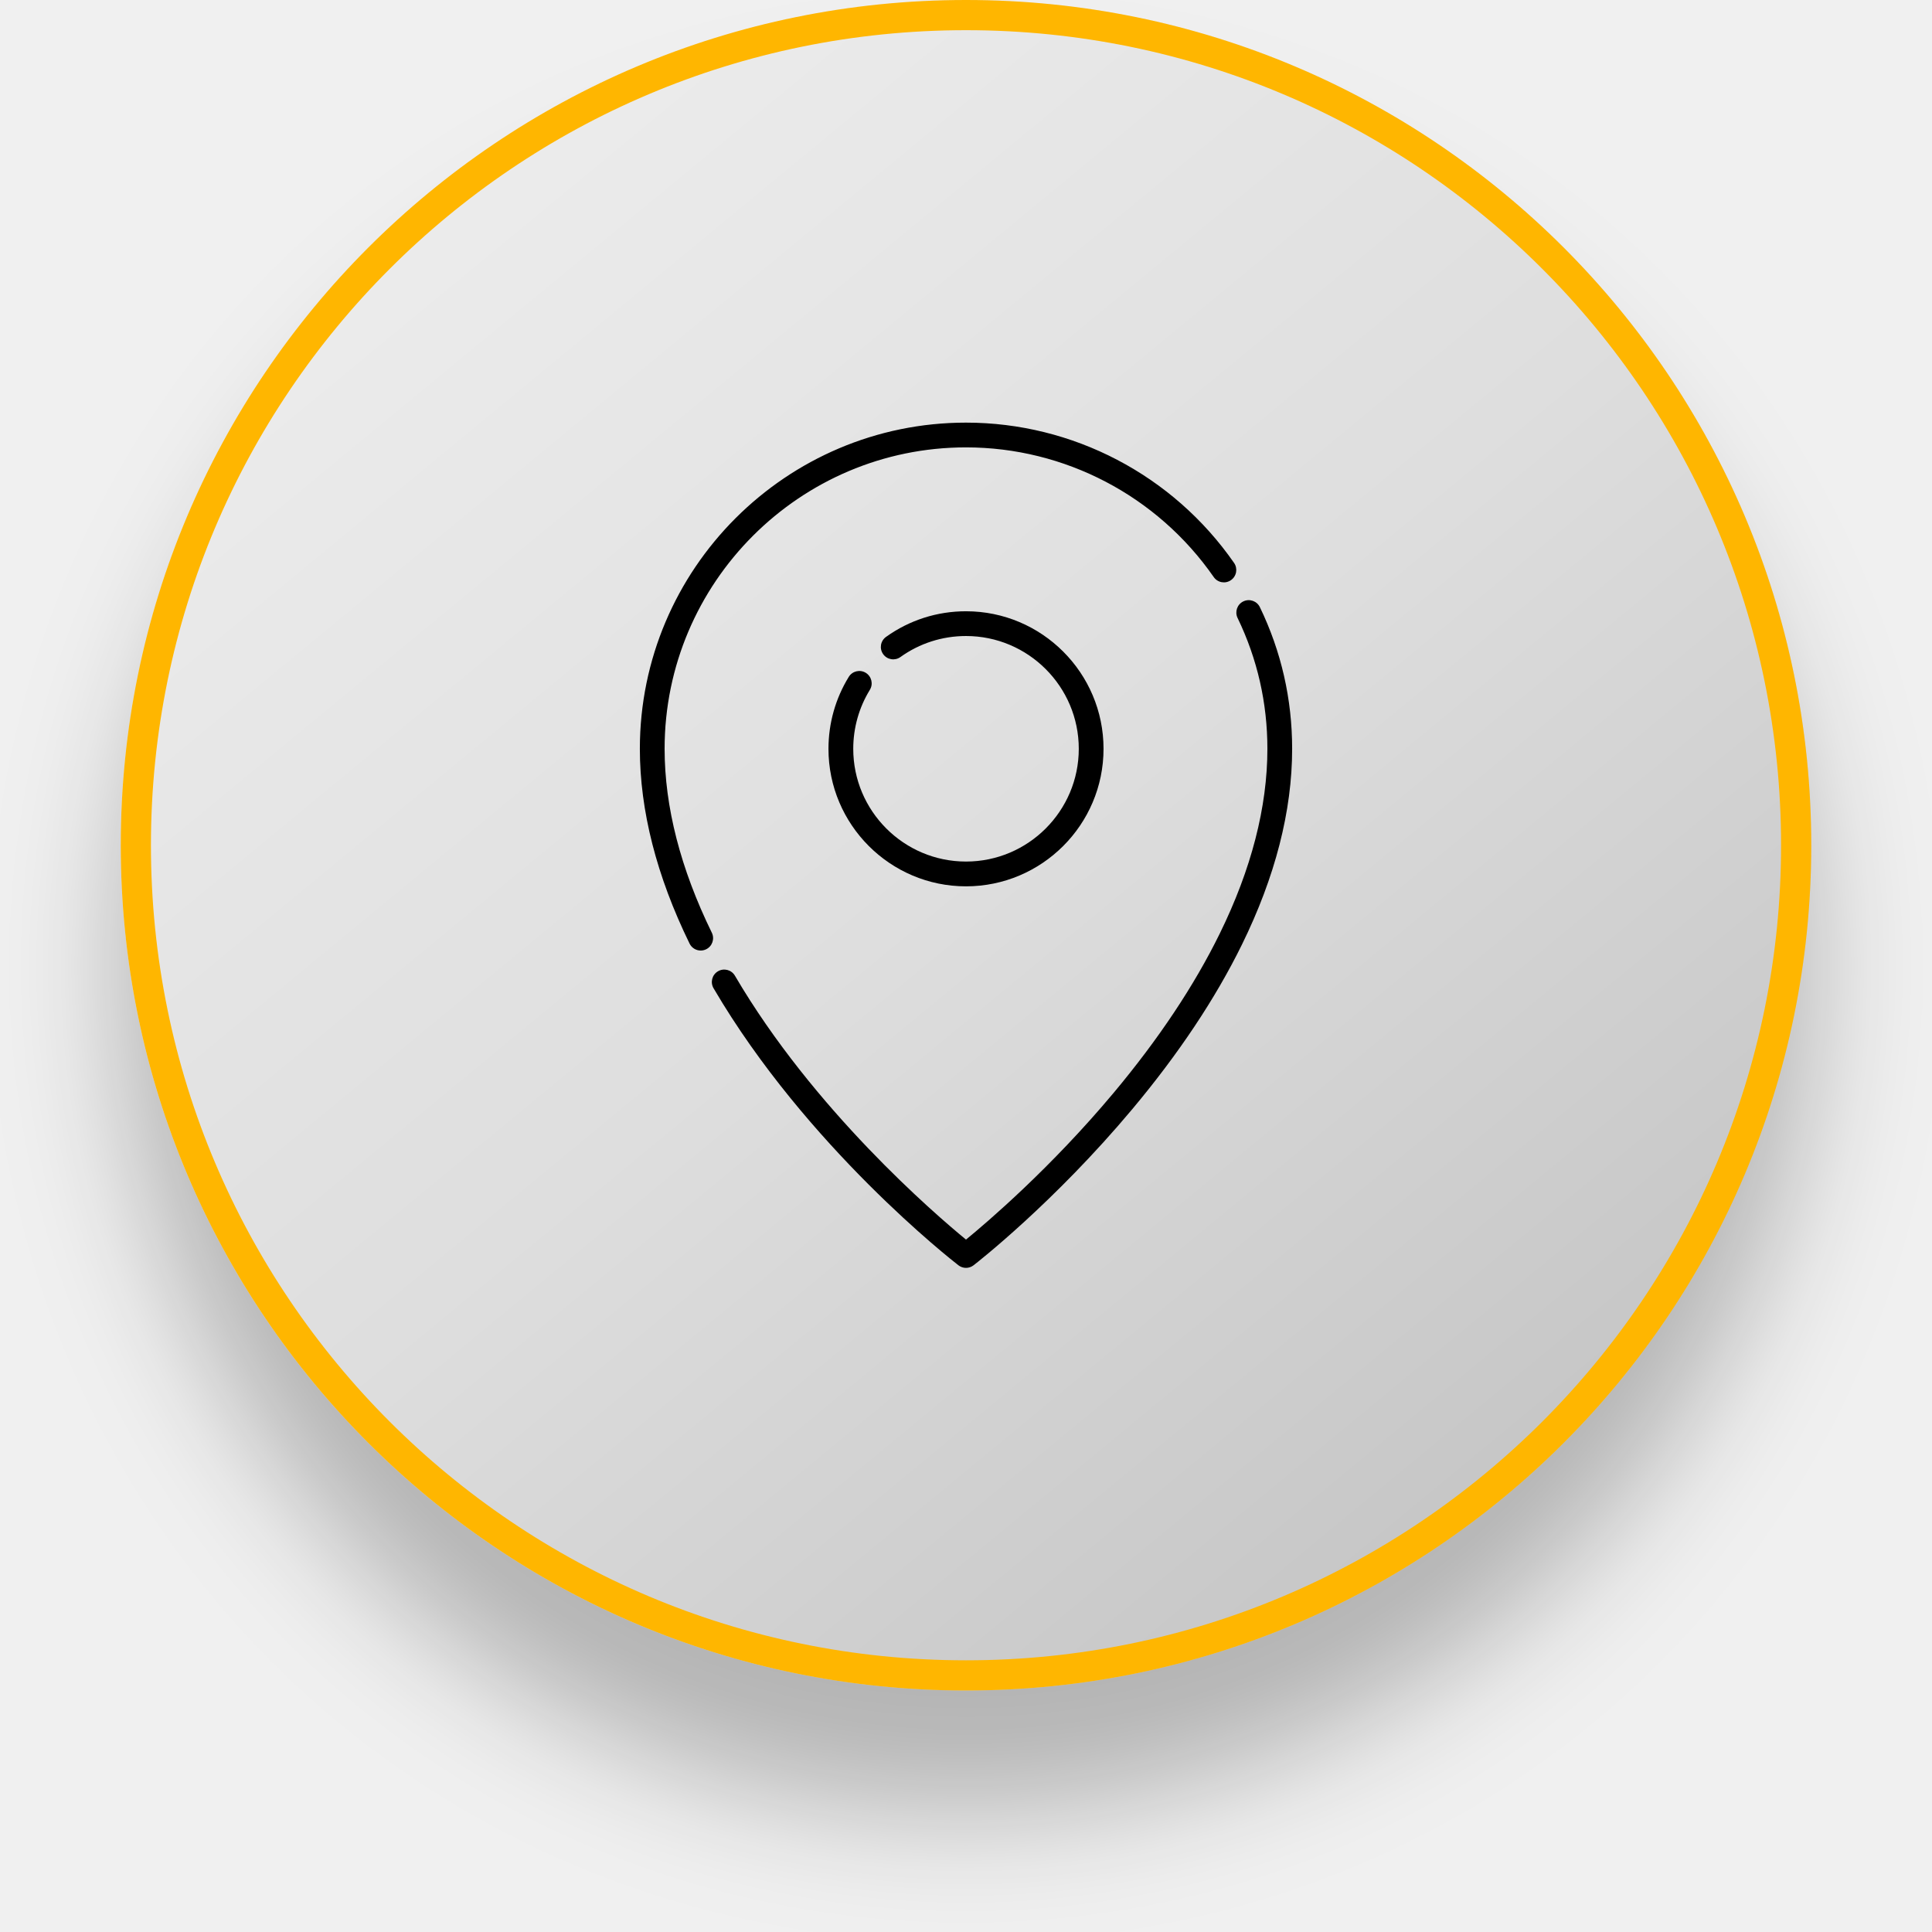
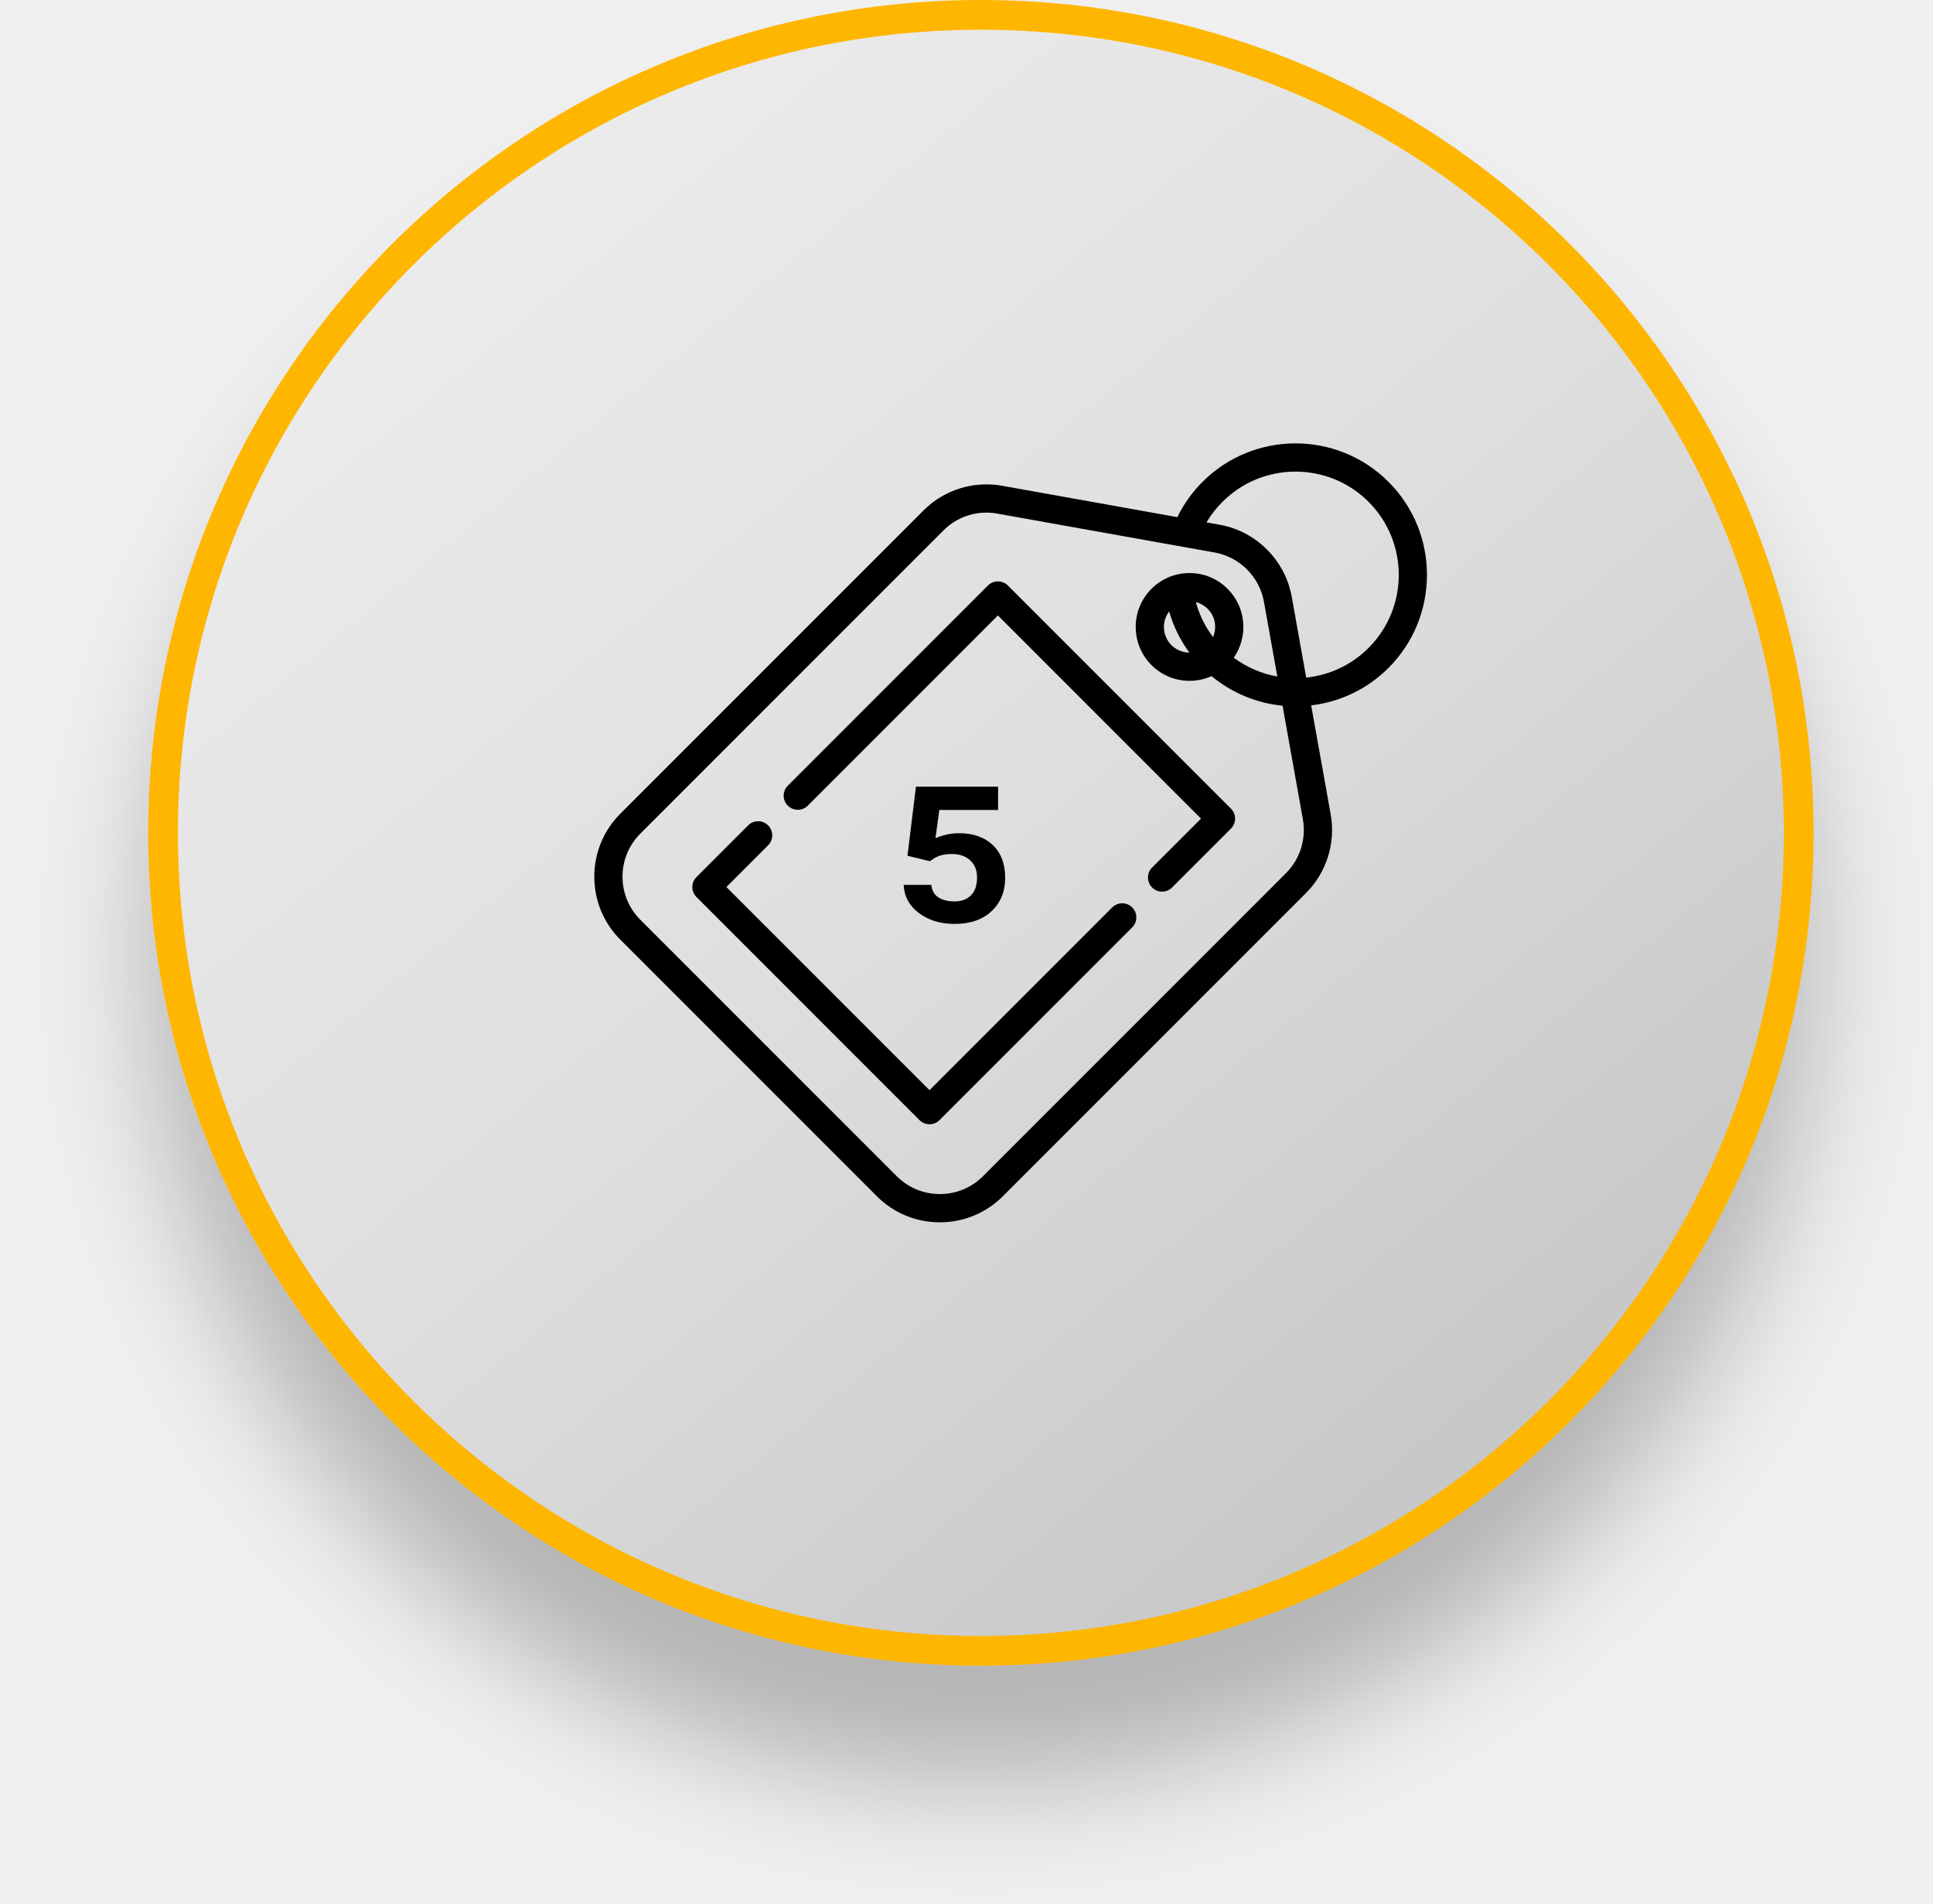
- <svg xmlns="http://www.w3.org/2000/svg" width="64" height="64" viewBox="0 0 64 64" fill="none">
+ <svg xmlns="http://www.w3.org/2000/svg" width="65" height="64" viewBox="0 0 65 64" fill="none">
  <g filter="url(#filter0_d)">
-     <circle cx="32" cy="28" r="28" fill="url(#paint0_linear)" />
-     <circle cx="32" cy="28" r="27.5" stroke="#FFB600" />
+     <circle cx="32.984" cy="28" r="28" fill="url(#paint0_linear)" />
+     <circle cx="32.984" cy="28" r="27.5" stroke="#FFB600" />
  </g>
-   <path d="M23.58 30.897C22.542 28.774 22.016 26.724 22.016 24.805C22.016 19.299 26.495 14.82 32 14.82C35.27 14.82 38.337 16.426 40.206 19.115C40.335 19.302 40.591 19.348 40.777 19.218C40.963 19.089 41.009 18.833 40.88 18.647C38.858 15.737 35.539 14 32 14C26.043 14 21.196 18.847 21.196 24.805C21.196 26.85 21.75 29.021 22.843 31.258C22.914 31.403 23.06 31.488 23.212 31.488C23.272 31.488 23.334 31.474 23.392 31.446C23.595 31.347 23.68 31.101 23.58 30.897Z" fill="black" />
-   <path d="M41.735 20.113C41.637 19.909 41.391 19.823 41.187 19.922C40.983 20.02 40.898 20.266 40.996 20.47C41.652 21.827 41.984 23.286 41.984 24.805C41.984 26.733 41.453 28.793 40.406 30.926C39.56 32.65 38.378 34.424 36.893 36.199C34.814 38.685 32.71 40.481 32 41.063C30.962 40.212 26.946 36.76 24.345 32.321C24.231 32.126 23.98 32.06 23.784 32.175C23.588 32.289 23.523 32.54 23.637 32.736C26.711 37.983 31.545 41.756 31.749 41.914C31.823 41.971 31.911 42 32 42C32.089 42 32.177 41.971 32.251 41.914C32.358 41.831 34.914 39.841 37.511 36.739C39.041 34.912 40.262 33.08 41.138 31.296C42.244 29.046 42.804 26.862 42.804 24.805C42.804 23.161 42.445 21.582 41.735 20.113Z" fill="black" />
-   <path d="M28.68 22.288C28.487 22.169 28.234 22.23 28.116 22.423C27.676 23.138 27.444 23.961 27.444 24.805C27.444 27.317 29.488 29.361 32 29.361C34.512 29.361 36.556 27.317 36.556 24.805C36.556 22.292 34.512 20.249 32 20.249C31.043 20.249 30.127 20.542 29.351 21.098C29.166 21.23 29.124 21.486 29.256 21.67C29.388 21.855 29.644 21.897 29.828 21.765C30.464 21.31 31.215 21.069 32 21.069C34.06 21.069 35.736 22.745 35.736 24.805C35.736 26.864 34.06 28.54 32 28.54C29.94 28.54 28.265 26.864 28.265 24.805C28.265 24.113 28.455 23.438 28.815 22.852C28.933 22.659 28.873 22.407 28.68 22.288Z" fill="black" />
+   <g clip-path="url(#clip0)">
+     <path d="M41.392 27.186L33.892 19.685C33.803 19.596 33.682 19.546 33.556 19.546C33.43 19.546 33.309 19.596 33.22 19.685L26.491 26.414C26.306 26.6 26.306 26.9 26.491 27.086C26.677 27.271 26.977 27.271 27.163 27.086L33.556 20.692L40.386 27.522L38.741 29.166C38.556 29.352 38.556 29.652 38.741 29.837C38.834 29.93 38.955 29.977 39.077 29.977C39.198 29.977 39.32 29.93 39.412 29.837L41.392 27.857C41.578 27.672 41.578 27.371 41.392 27.186Z" fill="black" />
+     <path d="M38.072 30.507C37.886 30.322 37.586 30.322 37.4 30.507L31.256 36.651L24.426 29.822L25.828 28.42C26.014 28.234 26.014 27.934 25.828 27.748C25.643 27.563 25.343 27.563 25.157 27.748L23.419 29.486C23.234 29.672 23.234 29.972 23.419 30.157L30.92 37.658C31.013 37.751 31.134 37.797 31.256 37.797C31.377 37.797 31.499 37.751 31.591 37.658L38.072 31.178C38.257 30.993 38.257 30.692 38.072 30.507Z" fill="black" />
+     <path d="M46.691 16.2C44.967 14.475 42.161 14.475 40.437 16.2C40.087 16.549 39.804 16.948 39.59 17.386L33.702 16.332C33.528 16.301 33.349 16.285 33.173 16.285C32.372 16.285 31.618 16.597 31.052 17.164L20.863 27.353C20.296 27.919 19.984 28.673 19.984 29.474C19.984 30.275 20.296 31.029 20.863 31.595L29.483 40.215C30.049 40.782 30.802 41.094 31.604 41.094C31.604 41.094 31.604 41.094 31.604 41.094C32.405 41.094 33.158 40.782 33.725 40.215L43.914 30.026C44.608 29.332 44.919 28.342 44.746 27.376L44.09 23.715C45.041 23.602 45.963 23.182 46.691 22.454C48.415 20.73 48.415 17.924 46.691 16.2ZM43.243 29.355L33.054 39.544C32.666 39.931 32.152 40.144 31.604 40.144C31.604 40.144 31.604 40.144 31.604 40.144C31.056 40.144 30.541 39.931 30.154 39.544L21.534 30.924C21.147 30.537 20.933 30.022 20.933 29.474C20.933 28.926 21.147 28.411 21.534 28.024L31.723 17.835C32.11 17.448 32.625 17.234 33.173 17.234C33.294 17.234 33.415 17.245 33.534 17.267L40.845 18.575C41.686 18.726 42.352 19.392 42.502 20.232L42.952 22.744C42.432 22.652 41.929 22.441 41.487 22.111C41.978 21.405 41.91 20.426 41.281 19.797C40.939 19.455 40.484 19.266 40 19.266C39.516 19.266 39.061 19.455 38.719 19.797C38.013 20.503 38.013 21.652 38.719 22.359C39.061 22.701 39.516 22.889 40 22.889C40.26 22.889 40.511 22.835 40.741 22.731C41.439 23.31 42.273 23.642 43.128 23.726L43.811 27.544C43.929 28.203 43.717 28.881 43.243 29.355ZM40.791 21.419C40.523 21.066 40.328 20.669 40.213 20.243C40.362 20.28 40.498 20.357 40.61 20.468C40.866 20.725 40.926 21.104 40.791 21.419ZM39.995 21.94C39.767 21.939 39.552 21.849 39.39 21.688C39.082 21.379 39.057 20.894 39.314 20.557C39.457 21.055 39.687 21.521 39.995 21.94ZM43.923 22.78L43.437 20.065C43.217 18.835 42.242 17.861 41.013 17.641L40.571 17.562C40.719 17.311 40.898 17.08 41.108 16.871C42.462 15.517 44.666 15.517 46.02 16.871C47.374 18.225 47.374 20.429 46.02 21.783C45.434 22.369 44.689 22.701 43.923 22.78Z" fill="black" />
+     <path d="M30.515 28.77L30.8 26.449H33.562V27.23H31.586L31.457 28.18C31.717 28.068 31.979 28.012 32.242 28.012C32.724 28.012 33.104 28.145 33.383 28.41C33.661 28.673 33.8 29.04 33.8 29.512C33.8 29.973 33.648 30.346 33.343 30.633C33.041 30.919 32.626 31.062 32.097 31.062C31.626 31.062 31.228 30.941 30.902 30.699C30.577 30.454 30.405 30.138 30.387 29.75H31.316C31.337 29.943 31.418 30.083 31.558 30.172C31.699 30.26 31.879 30.305 32.097 30.305C32.332 30.305 32.517 30.236 32.652 30.098C32.788 29.96 32.855 29.76 32.855 29.5C32.855 29.258 32.778 29.066 32.625 28.926C32.471 28.783 32.264 28.711 32.004 28.711C31.759 28.711 31.558 28.762 31.402 28.863L31.269 28.953L30.515 28.77Z" fill="black" />
+   </g>
  <defs>
-     <filter id="filter0_d" x="0" y="0" width="64" height="64" filterUnits="userSpaceOnUse" color-interpolation-filters="sRGB">
+     <filter id="filter0_d" x="0.984" y="0" width="64" height="64" filterUnits="userSpaceOnUse" color-interpolation-filters="sRGB">
      <feFlood flood-opacity="0" result="BackgroundImageFix" />
      <feColorMatrix in="SourceAlpha" type="matrix" values="0 0 0 0 0 0 0 0 0 0 0 0 0 0 0 0 0 0 127 0" />
      <feOffset dy="4" />
      <feGaussianBlur stdDeviation="2" />
      <feColorMatrix type="matrix" values="0 0 0 0 0 0 0 0 0 0 0 0 0 0 0 0 0 0 0.25 0" />
      <feBlend mode="normal" in2="BackgroundImageFix" result="effect1_dropShadow" />
      <feBlend mode="normal" in="SourceGraphic" in2="effect1_dropShadow" result="shape" />
    </filter>
-     <linearGradient id="paint0_linear" x1="14.934" y1="5.5" x2="51.478" y2="49.775" gradientUnits="userSpaceOnUse">
+     <linearGradient id="paint0_linear" x1="15.918" y1="5.5" x2="52.463" y2="49.775" gradientUnits="userSpaceOnUse">
      <stop stop-color="#ECECEC" />
      <stop offset="0.5" stop-color="#DEDEDE" />
      <stop offset="1" stop-color="#C5C5C5" />
    </linearGradient>
+     <clipPath id="clip0">
+       <rect width="28" height="28" fill="white" transform="translate(19.9841 14)" />
+     </clipPath>
  </defs>
</svg>
